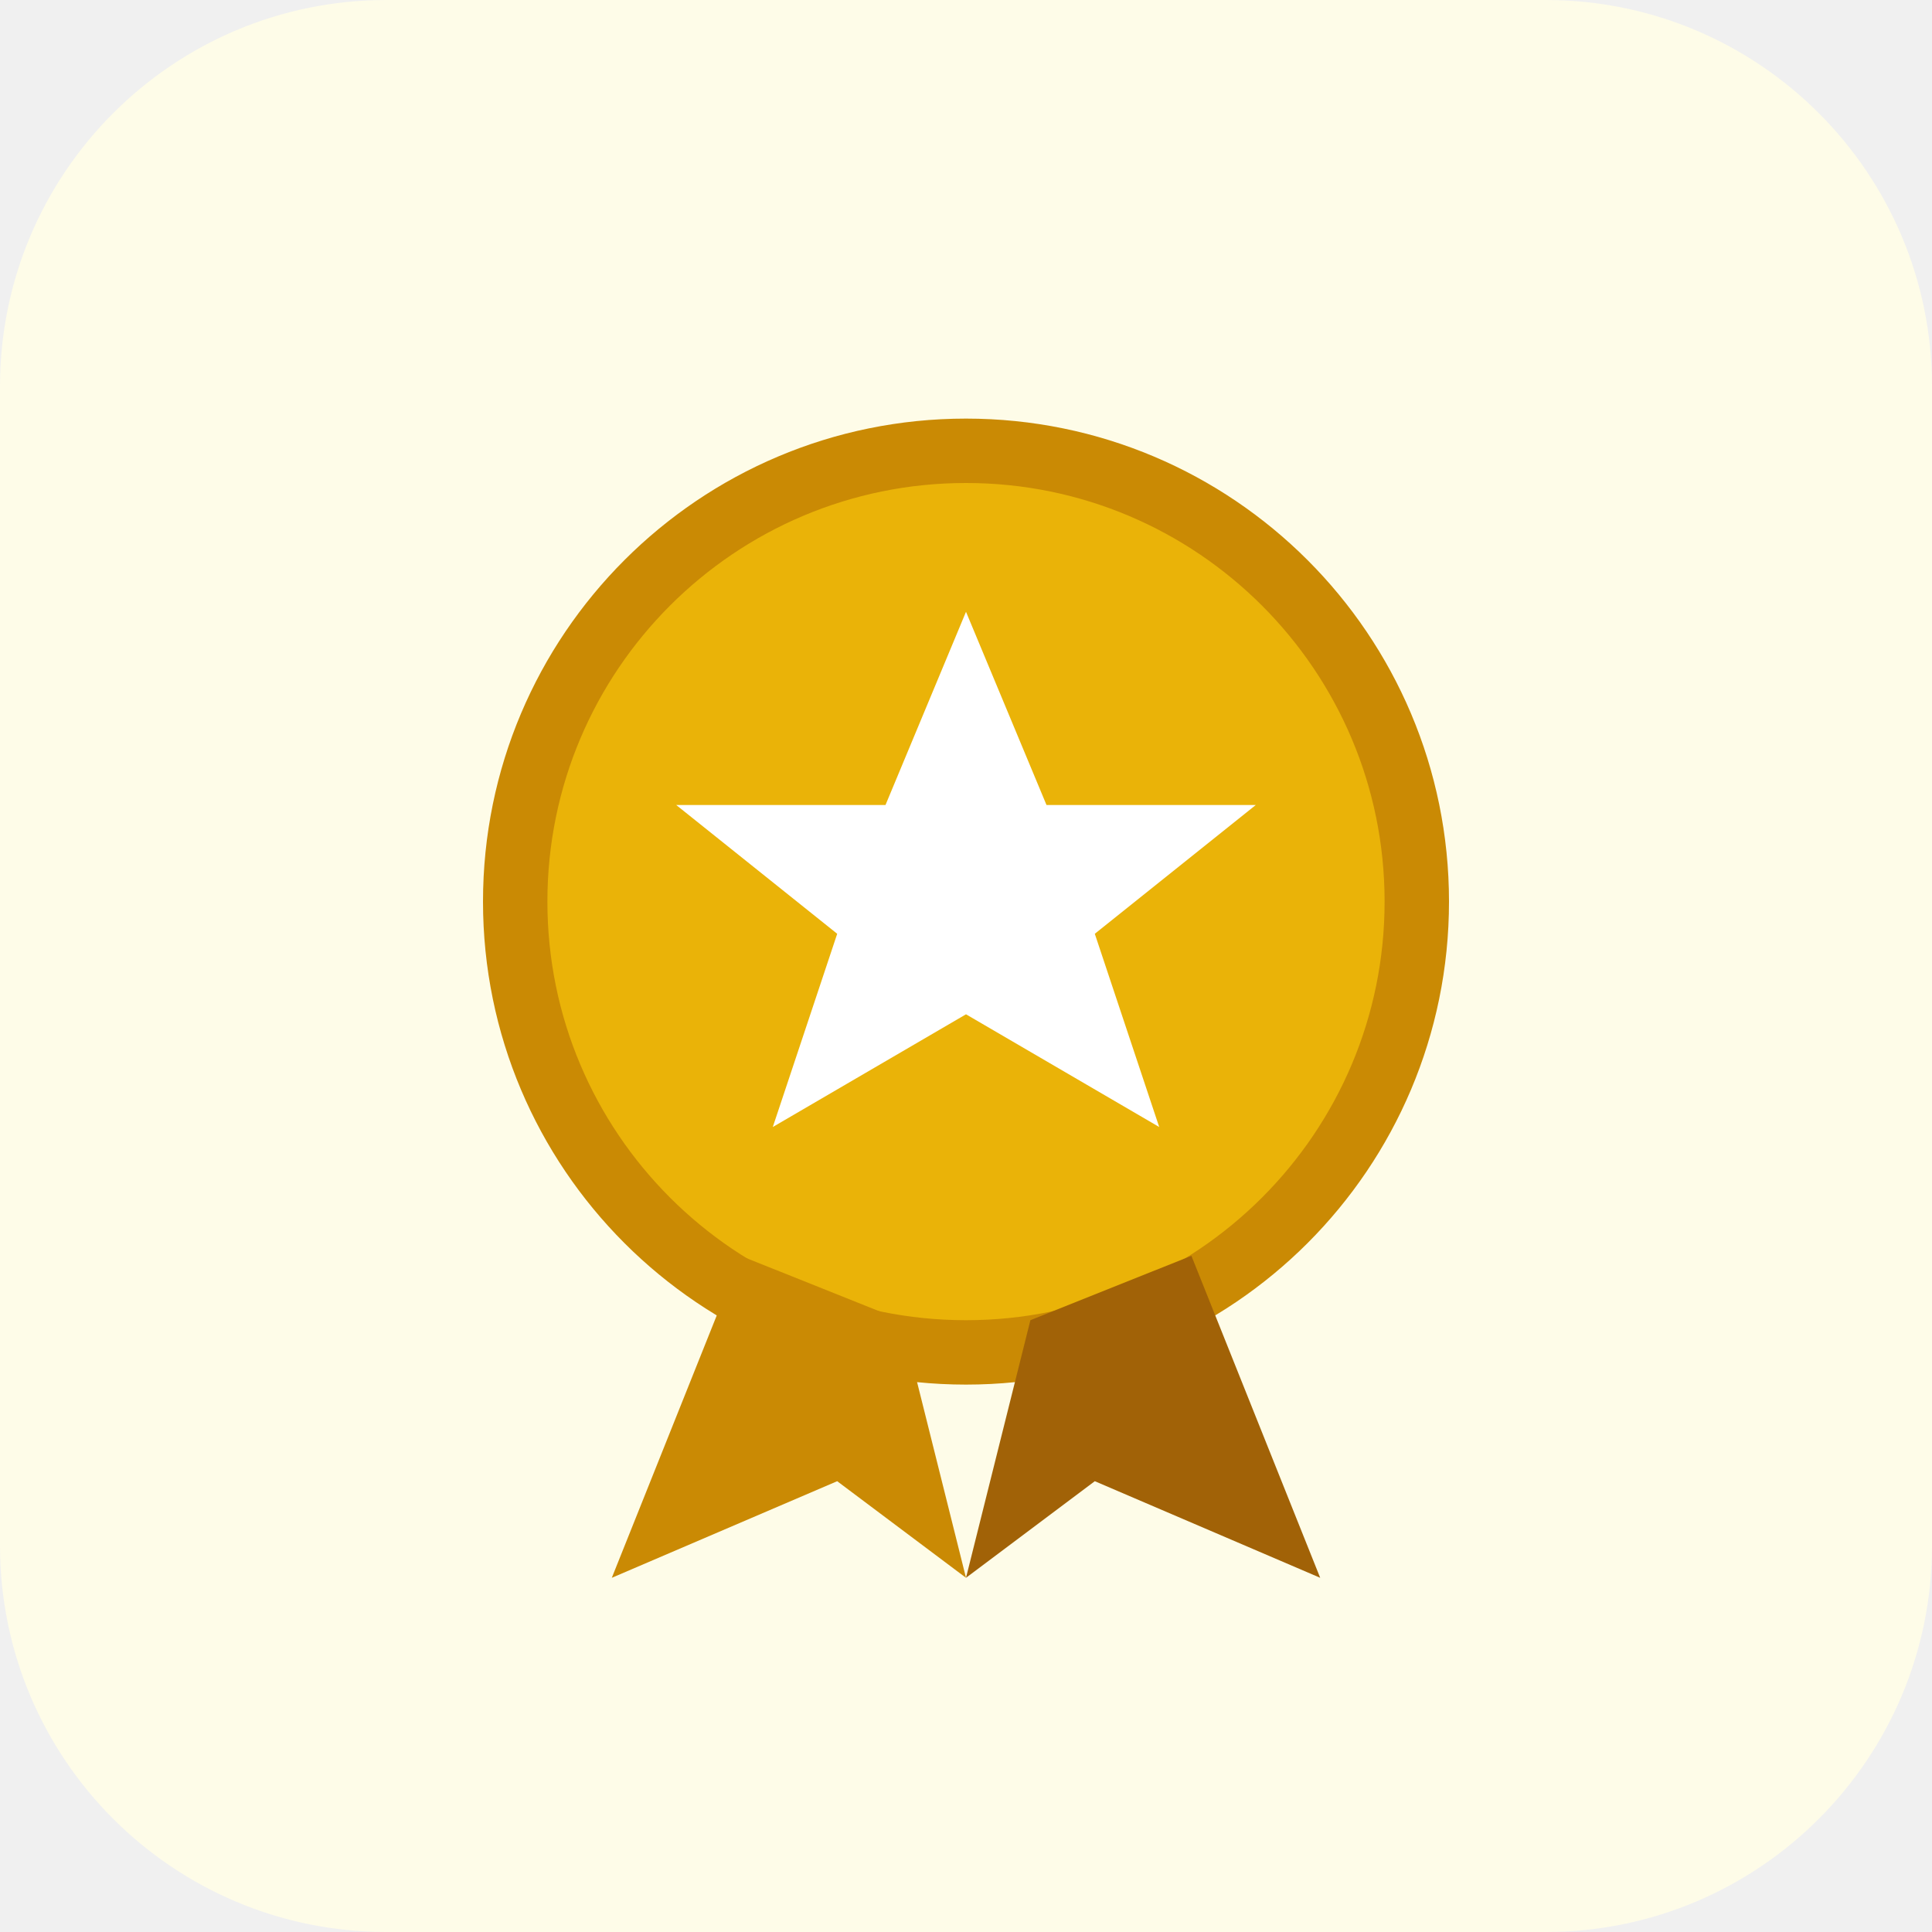
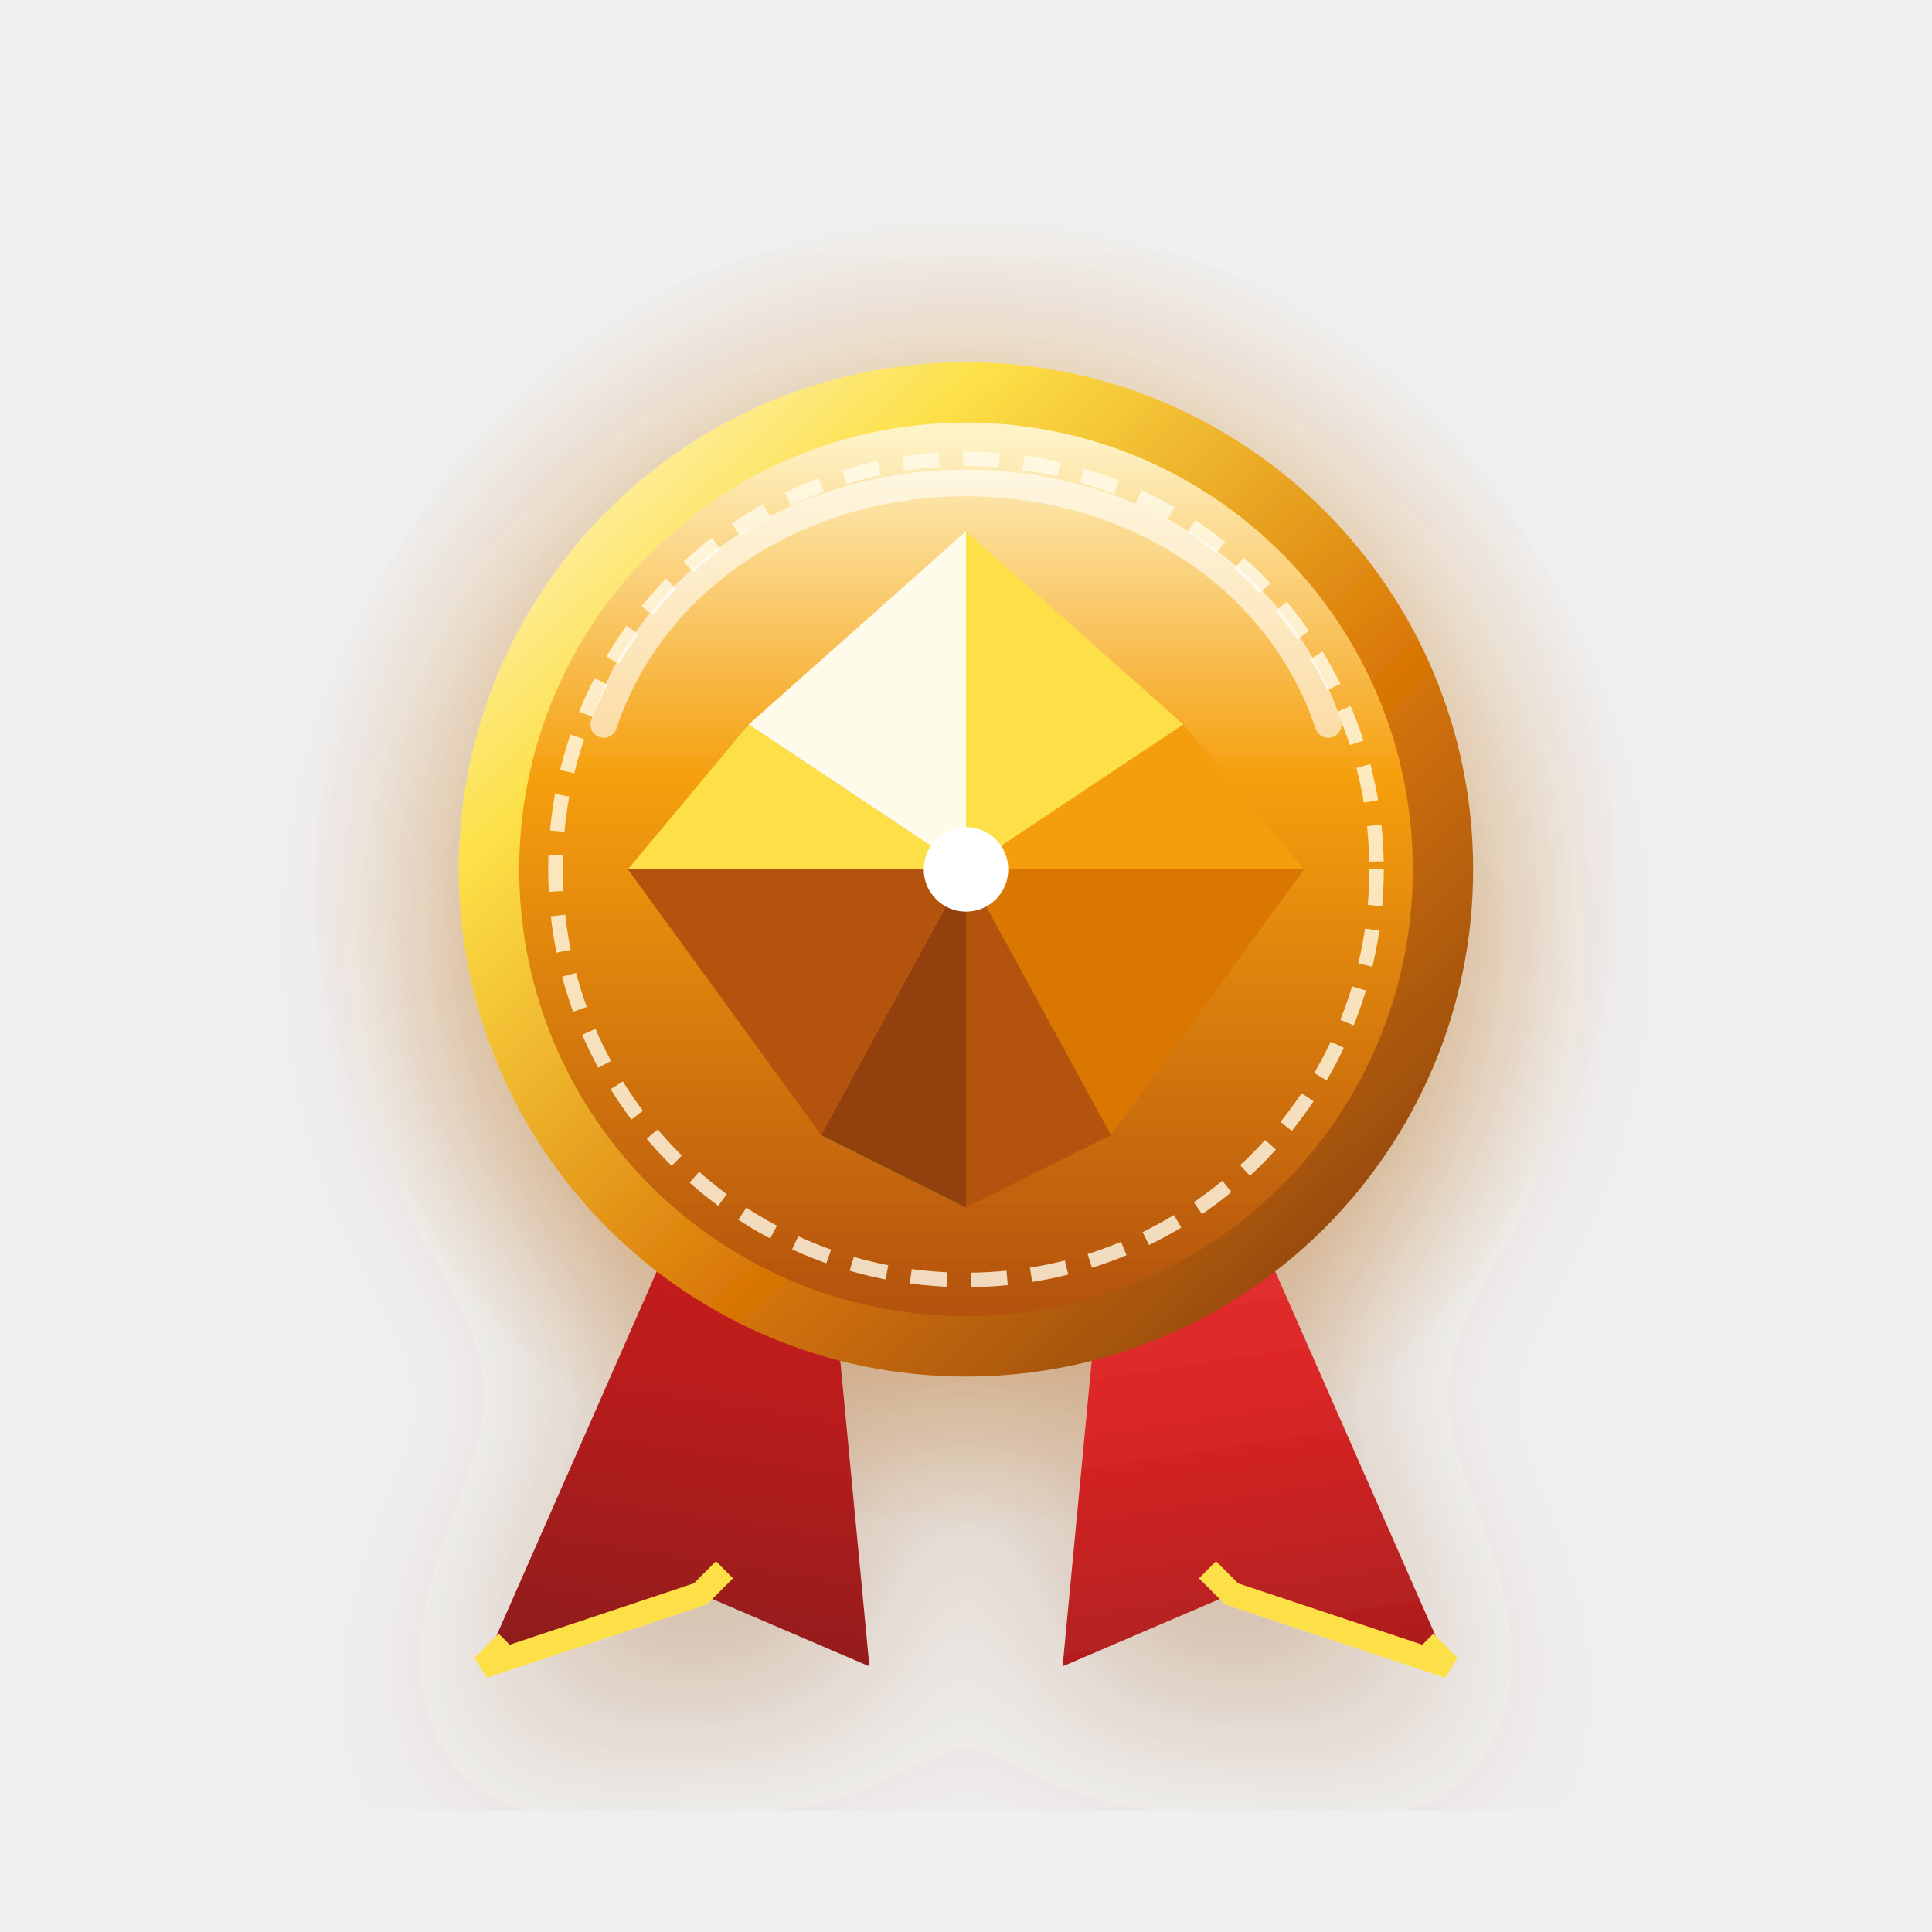
- <svg xmlns="http://www.w3.org/2000/svg" viewBox="0 0 120 120" fill="none">
-   <rect width="120" height="120" rx="24" fill="#FEFCE8" />
-   <circle cx="60" cy="56" r="28" fill="#EAB308" stroke="#CA8A04" stroke-width="4" />
-   <polygon points="60,38 65,50 78,50 68,58 72,70 60,63 48,70 52,58 42,50 55,50" fill="#FFFFFF" />
-   <path d="M46 78L38 98L52 92L60 98L56 82" fill="#CA8A04" />
-   <path d="M74 78L82 98L68 92L60 98L64 82" fill="#A16207" />
+ <svg xmlns="http://www.w3.org/2000/svg" viewBox="0 0 160 160" fill="none">
+   <defs>
+     <radialGradient id="bs-aura" cx="80" cy="72" r="55" gradientUnits="userSpaceOnUse">
+       <stop offset="0%" stop-color="#FEF08A" stop-opacity="0.8" />
+       <stop offset="60%" stop-color="#F59E0B" stop-opacity="0.25" />
+       <stop offset="100%" stop-color="#D97706" stop-opacity="0" />
+     </radialGradient>
+     <linearGradient id="bs-ribbon-l" x1="45" y1="80" x2="35" y2="145" gradientUnits="userSpaceOnUse">
+       <stop offset="0%" stop-color="#DC2626" />
+       <stop offset="50%" stop-color="#B91C1C" />
+       <stop offset="100%" stop-color="#7F1D1D" />
+     </linearGradient>
+     <linearGradient id="bs-ribbon-r" x1="115" y1="80" x2="125" y2="145" gradientUnits="userSpaceOnUse">
+       <stop offset="0%" stop-color="#EF4444" />
+       <stop offset="50%" stop-color="#DC2626" />
+       <stop offset="100%" stop-color="#991B1B" />
+     </linearGradient>
+     <linearGradient id="bs-gold-outer" x1="40" y1="30" x2="120" y2="115" gradientUnits="userSpaceOnUse">
+       <stop offset="0%" stop-color="#FFFBEB" />
+       <stop offset="25%" stop-color="#FDE047" />
+       <stop offset="60%" stop-color="#D97706" />
+       <stop offset="100%" stop-color="#78350F" />
+     </linearGradient>
+     <linearGradient id="bs-gold-inner" x1="80" y1="36" x2="80" y2="108" gradientUnits="userSpaceOnUse">
+       <stop offset="0%" stop-color="#FEF3C7" />
+       <stop offset="40%" stop-color="#F59E0B" />
+       <stop offset="100%" stop-color="#B45309" />
+     </linearGradient>
+     <filter id="bs-shadow" x="15" y="15" width="130" height="135" filterUnits="userSpaceOnUse">
+       <feDropShadow dx="0" dy="6" stdDeviation="8" flood-color="#92400E" flood-opacity="0.35" />
+     </filter>
+   </defs>
+   <circle cx="80" cy="72" r="54" fill="url(#bs-aura)" />
+   <g filter="url(#bs-shadow)">
+     <path d="M62 88L40 138L58 132L72 138L68 96Z" fill="url(#bs-ribbon-l)" />
+     <path d="M42 136L40 138L58 132L60 130" stroke="#FDE047" stroke-width="2" />
+     <path d="M98 88L120 138L102 132L88 138L92 96Z" fill="url(#bs-ribbon-r)" />
+     <path d="M118 136L120 138L102 132L100 130" stroke="#FDE047" stroke-width="2" />
+     <circle cx="80" cy="72" r="42" fill="url(#bs-gold-outer)" />
+     <circle cx="80" cy="72" r="37" fill="url(#bs-gold-inner)" />
+     <circle cx="80" cy="72" r="34" stroke="#FFFBEB" stroke-width="1.2" stroke-dasharray="3 2" opacity="0.8" />
+     <polygon points="80,44 80,72 62,60" fill="#FFFBEB" />
+     <polygon points="80,44 80,72 98,60" fill="#FDE047" />
+     <polygon points="108,72 80,72 98,60" fill="#F59E0B" />
+     <polygon points="108,72 80,72 92,94" fill="#D97706" />
+     <polygon points="80,100 80,72 92,94" fill="#B45309" />
+     <polygon points="80,100 80,72 68,94" fill="#92400E" />
+     <polygon points="52,72 80,72 68,94" fill="#B45309" />
+     <polygon points="52,72 80,72 62,60" fill="#FDE047" />
+     <circle cx="80" cy="72" r="3.5" fill="#FFFFFF" />
+     <path d="M50 60C54 48 66 40 80 40C94 40 106 48 110 60" stroke="#FFFFFF" stroke-width="2.2" stroke-linecap="round" opacity="0.6" />
+   </g>
</svg>
